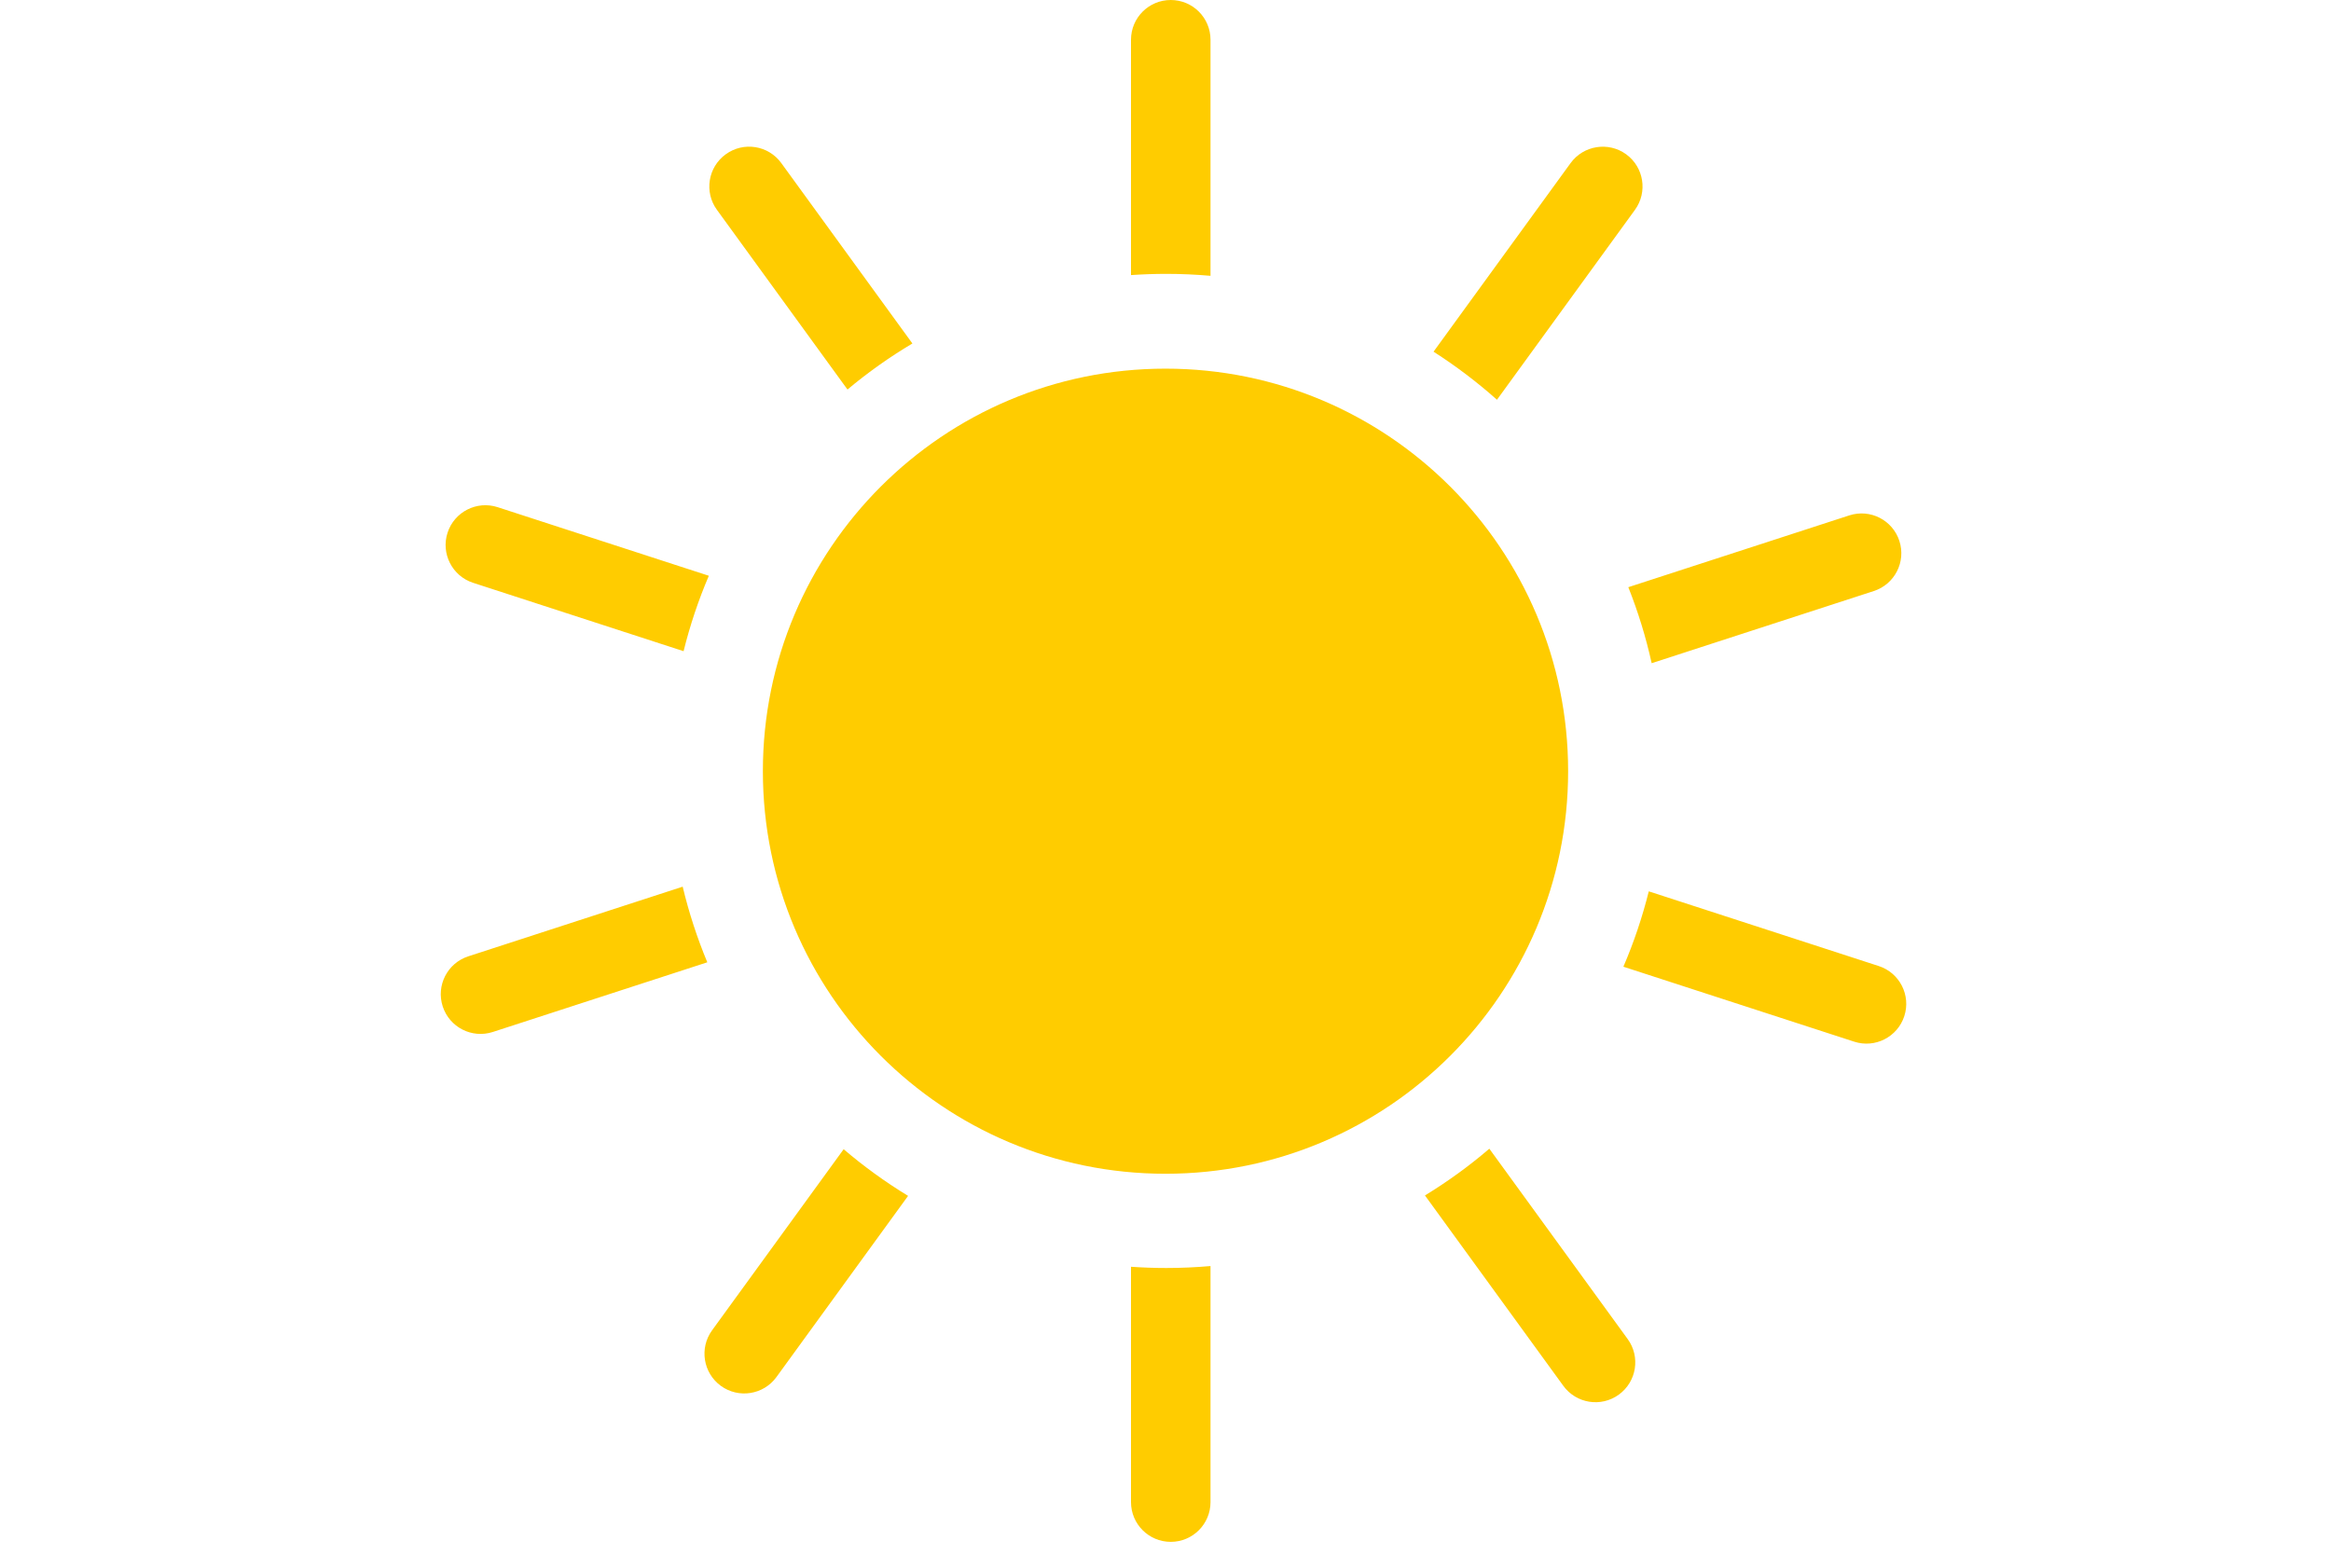
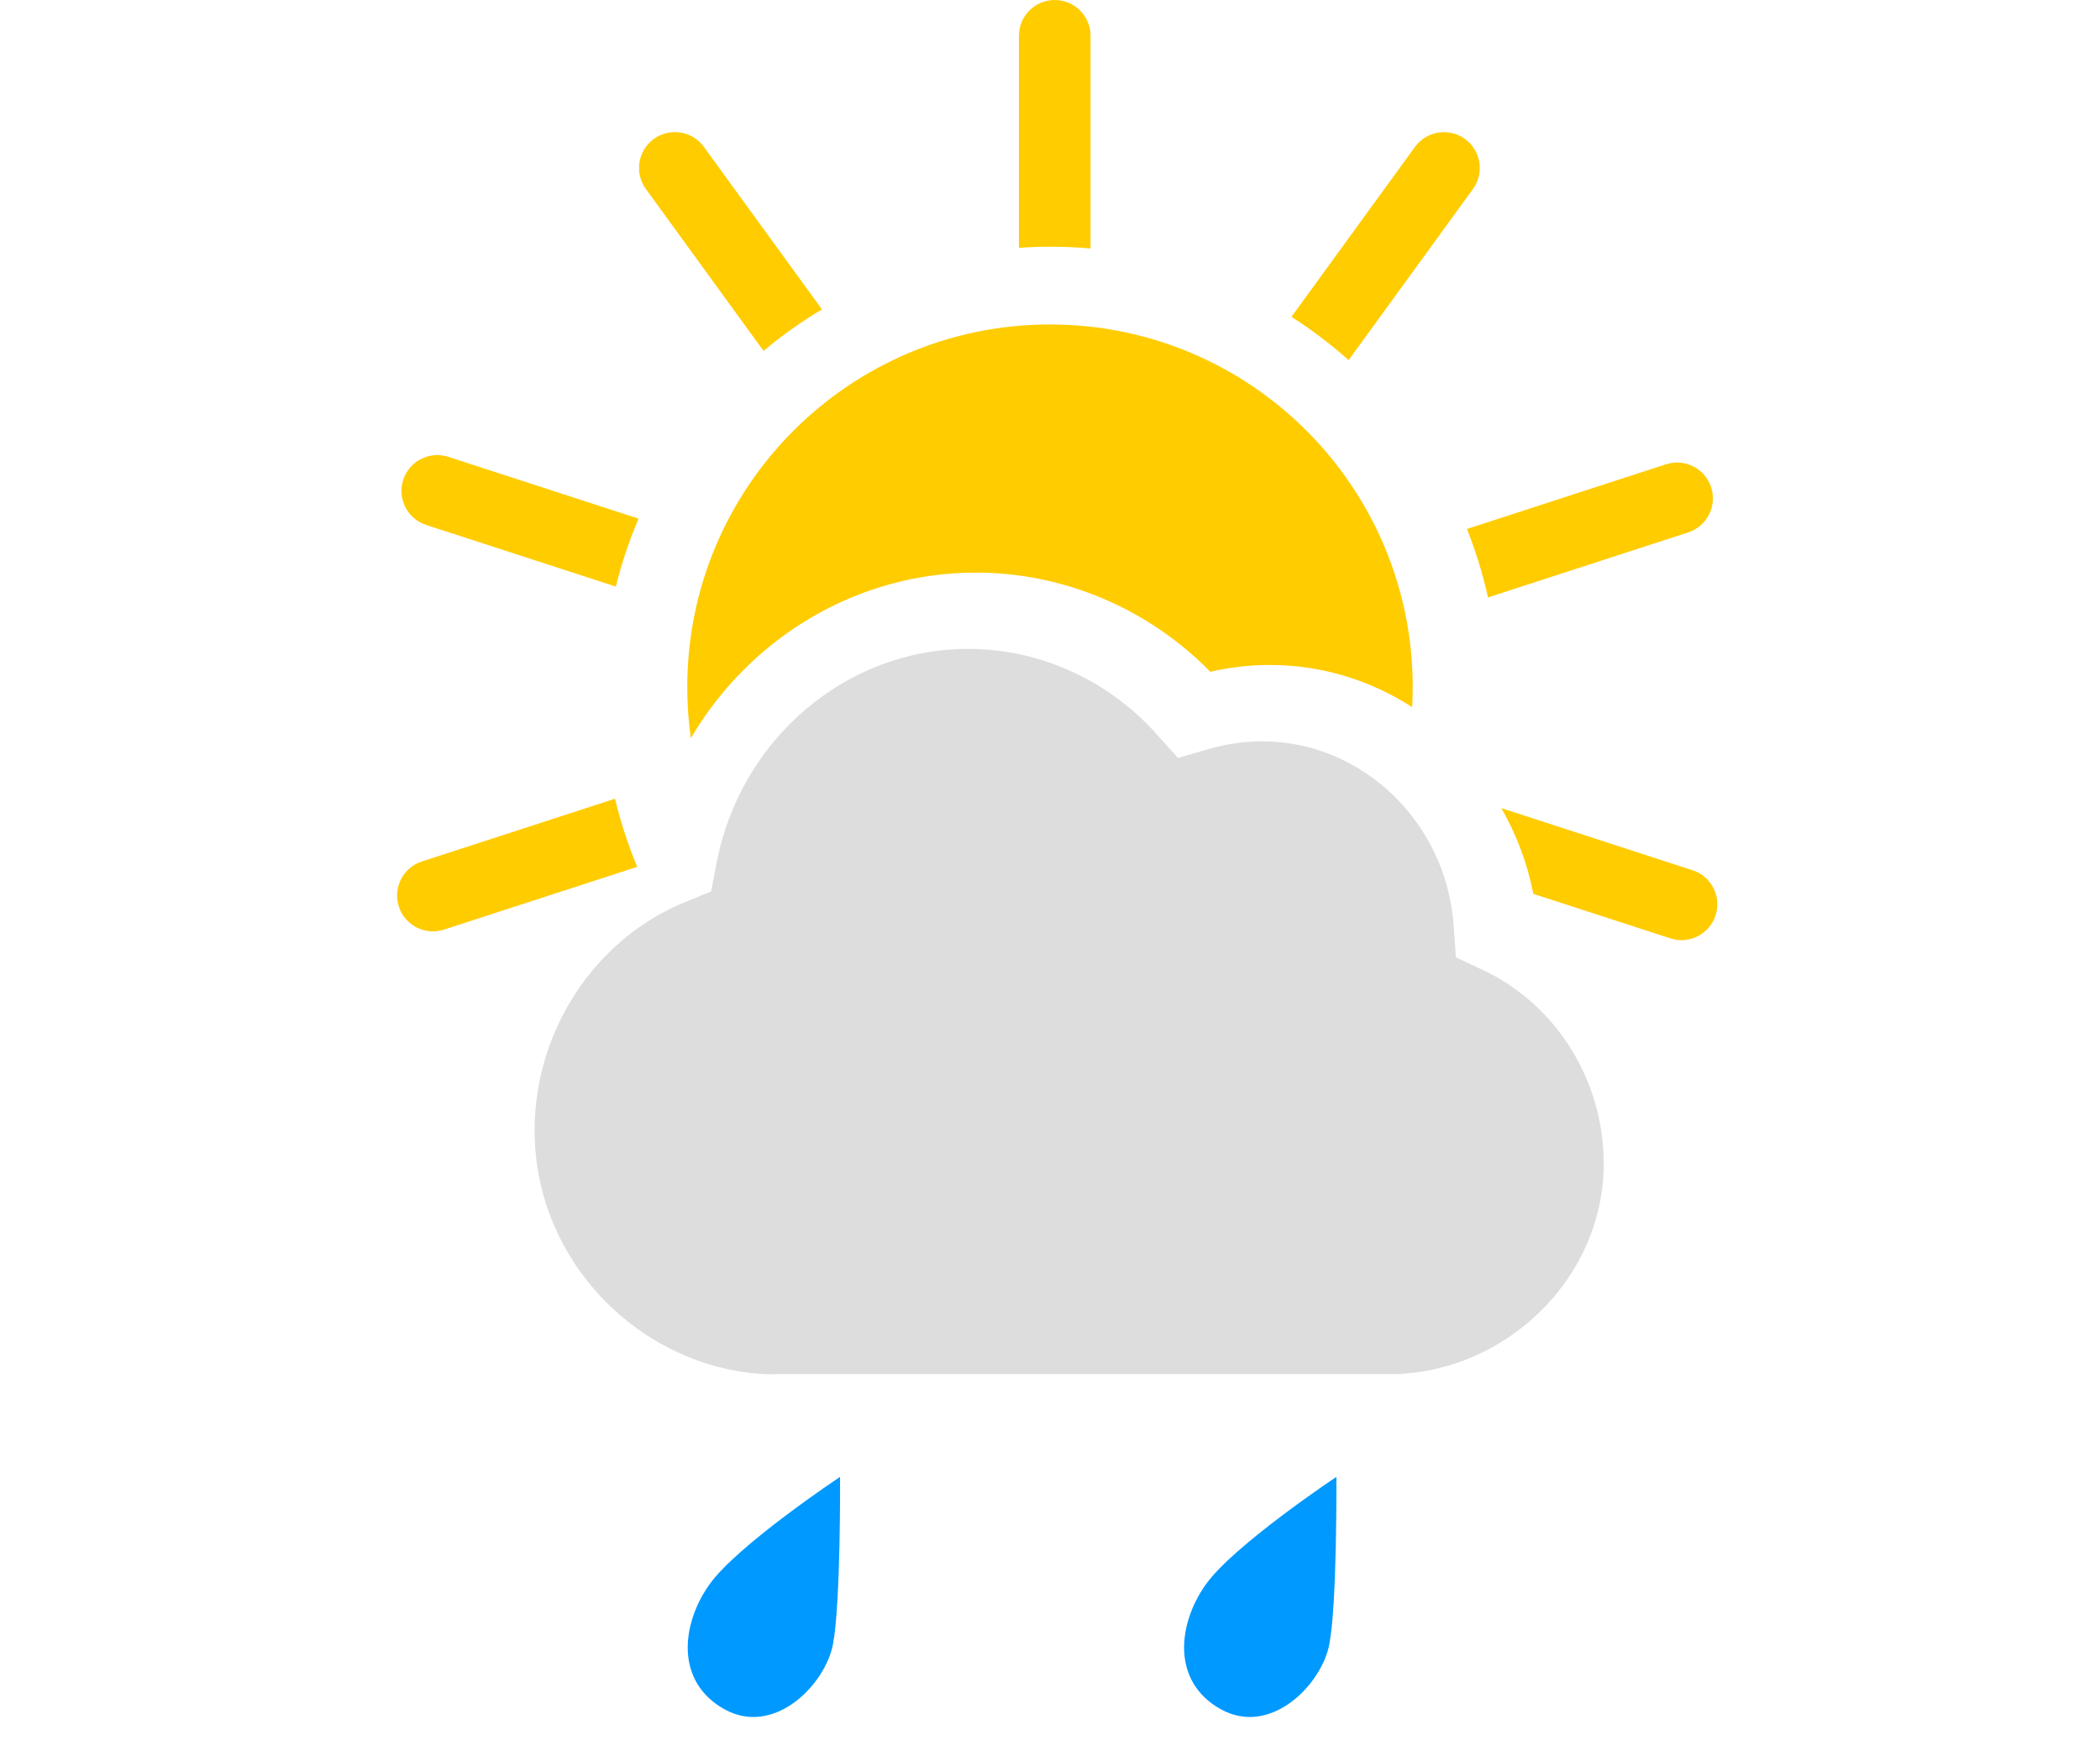
- <svg xmlns="http://www.w3.org/2000/svg" height="37" viewbox="0 0 55 37" width="55">
-   <g fill="#fc0" fill-rule="evenodd" transform="translate(10)">
-     <path d="m16.686 6.492v-5.554c0-.518.42-.938.938-.938.518 0 .938.42.938.938v5.571c-.344-.03-.692-.046-1.044-.046-.28 0-.558.01-.833.029zm7.138 1.808 3.234-4.451c.305-.419.892-.512 1.311-.208s.512.892.208 1.311l-3.256 4.482c-.467-.416-.967-.795-1.496-1.134zm4.597 5.557 5.213-1.694c.493-.16 1.022.11 1.182.603.16.493-.11 1.022-.603 1.182l-5.242 1.703c-.136-.618-.322-1.217-.551-1.794zm.481 7.178 5.427 1.763c.493.16.763.69.603 1.182-.16.493-.69.763-1.182.603l-5.446-1.769c.245-.571.446-1.165.599-1.779zm-3.761 6.074 3.264 4.492c.305.419.212 1.006-.208 1.311-.419.305-1.006.212-1.311-.208l-3.264-4.492c.536-.327 1.044-.696 1.519-1.103zm-6.579 2.769v5.571c0 .518-.42.938-.938.938-.518 0-.938-.42-.938-.938v-5.554c.275.019.553.029.833.029.352 0 .7-.016 1.044-.046zm-7.135-1.657-3.107 4.277c-.305.419-.892.512-1.311.208-.419-.305-.512-.892-.208-1.311l3.105-4.274c.475.406.984.774 1.52 1.101zm-4.739-5.511-5.06 1.644c-.493.16-1.022-.11-1.182-.603s.11-1.022.603-1.182l5.059-1.644c.147.615.342 1.211.581 1.785zm-.558-7.342-4.967-1.614c-.493-.16-.763-.69-.603-1.182.16-.493.69-.763 1.182-.603l4.983 1.619c-.244.571-.444 1.166-.596 1.78zm3.866-6.176-3.08-4.24c-.305-.419-.212-1.006.208-1.311s1.006-.212 1.311.208l3.093 4.257c-.54.321-1.052.685-1.531 1.086z" fill-rule="nonzero" />
-     <path d="m17.5 27.7c5.247 0 9.5-4.253 9.5-9.5s-4.253-9.5-9.5-9.5-9.5 4.253-9.5 9.5 4.253 9.5 9.5 9.5z" />
+ <svg xmlns="http://www.w3.org/2000/svg" height="46" viewbox="0 0 55 46" width="55">
+   <g fill="none" fill-rule="evenodd">
+     <g fill="#fc0" transform="translate(10)">
+       <path d="m16.686 6.492v-5.554c0-.518.42-.938.938-.938.518 0 .938.42.938.938v5.571c-.344-.03-.692-.046-1.044-.046-.28 0-.558.01-.833.029zm7.138 1.808 3.234-4.451c.305-.419.892-.512 1.311-.208s.512.892.208 1.311l-3.256 4.482c-.467-.416-.967-.795-1.496-1.134zm4.597 5.557 5.213-1.694c.493-.16 1.022.11 1.182.603.16.493-.11 1.022-.603 1.182l-5.242 1.703c-.136-.618-.322-1.217-.551-1.794zm.898 7.313 5.01 1.628c.493.16.763.69.603 1.182-.16.493-.69.763-1.182.603l-3.592-1.167c-.156-.805-.444-1.562-.838-2.246zm-22.631 1.539-5.06 1.644c-.493.16-1.022-.11-1.182-.603s.11-1.022.603-1.182l5.059-1.644c.147.615.342 1.211.581 1.785zm-.558-7.342-4.967-1.614c-.493-.16-.763-.69-.603-1.182.16-.493.69-.763 1.182-.603l4.983 1.619c-.244.571-.444 1.166-.596 1.78zm3.866-6.176-3.08-4.24c-.305-.419-.212-1.006.208-1.311s1.006-.212 1.311.208l3.093 4.257c-.54.321-1.052.685-1.531 1.086z" fill-rule="nonzero" />
+       <path d="m8.093 19.336c-.061-.436-.093-.882-.093-1.336 0-5.247 4.253-9.5 9.5-9.5s9.5 4.253 9.5 9.5c0 .176-.005.351-.014.525-1.085-.7-2.366-1.105-3.733-1.105-.519 0-1.039.06-1.553.178-1.625-1.655-3.84-2.598-6.143-2.598-3.122 0-5.921 1.716-7.463 4.336z" />
+     </g>
+     <path d="m38.131 25.078-.06-.839c-.193-2.702-2.397-4.819-5.019-4.819-.462 0-.931.068-1.392.202l-.809.234-.571-.637c-1.267-1.411-3.061-2.22-4.923-2.22-3.188 0-5.959 2.352-6.586 5.593l-.146.759-.697.287c-2.349.963-3.927 3.365-3.927 5.975 0 3.415 2.737 6.188 6 6.385.083.005.208.005.377 0h15.988c.066 0.0.111 0.0.135 0 2.916-.058 5.5-2.488 5.5-5.518 0-2.163-1.228-4.145-3.131-5.053z" fill="#ddd" />
+     <g fill="#09f">
+       <path d="m4.818 4.067c-.205 1.079-1.55 2.434-2.847 1.709s-1.124-2.235-.392-3.266 3.422-2.82 3.422-2.82.021 3.297-.184 4.376z" transform="translate(17 39)" />
+       <path d="m4.818 4.067c-.205 1.079-1.55 2.434-2.847 1.709s-1.124-2.235-.392-3.266 3.422-2.82 3.422-2.82.021 3.297-.184 4.376z" transform="translate(30 39)" />
+     </g>
  </g>
</svg>
